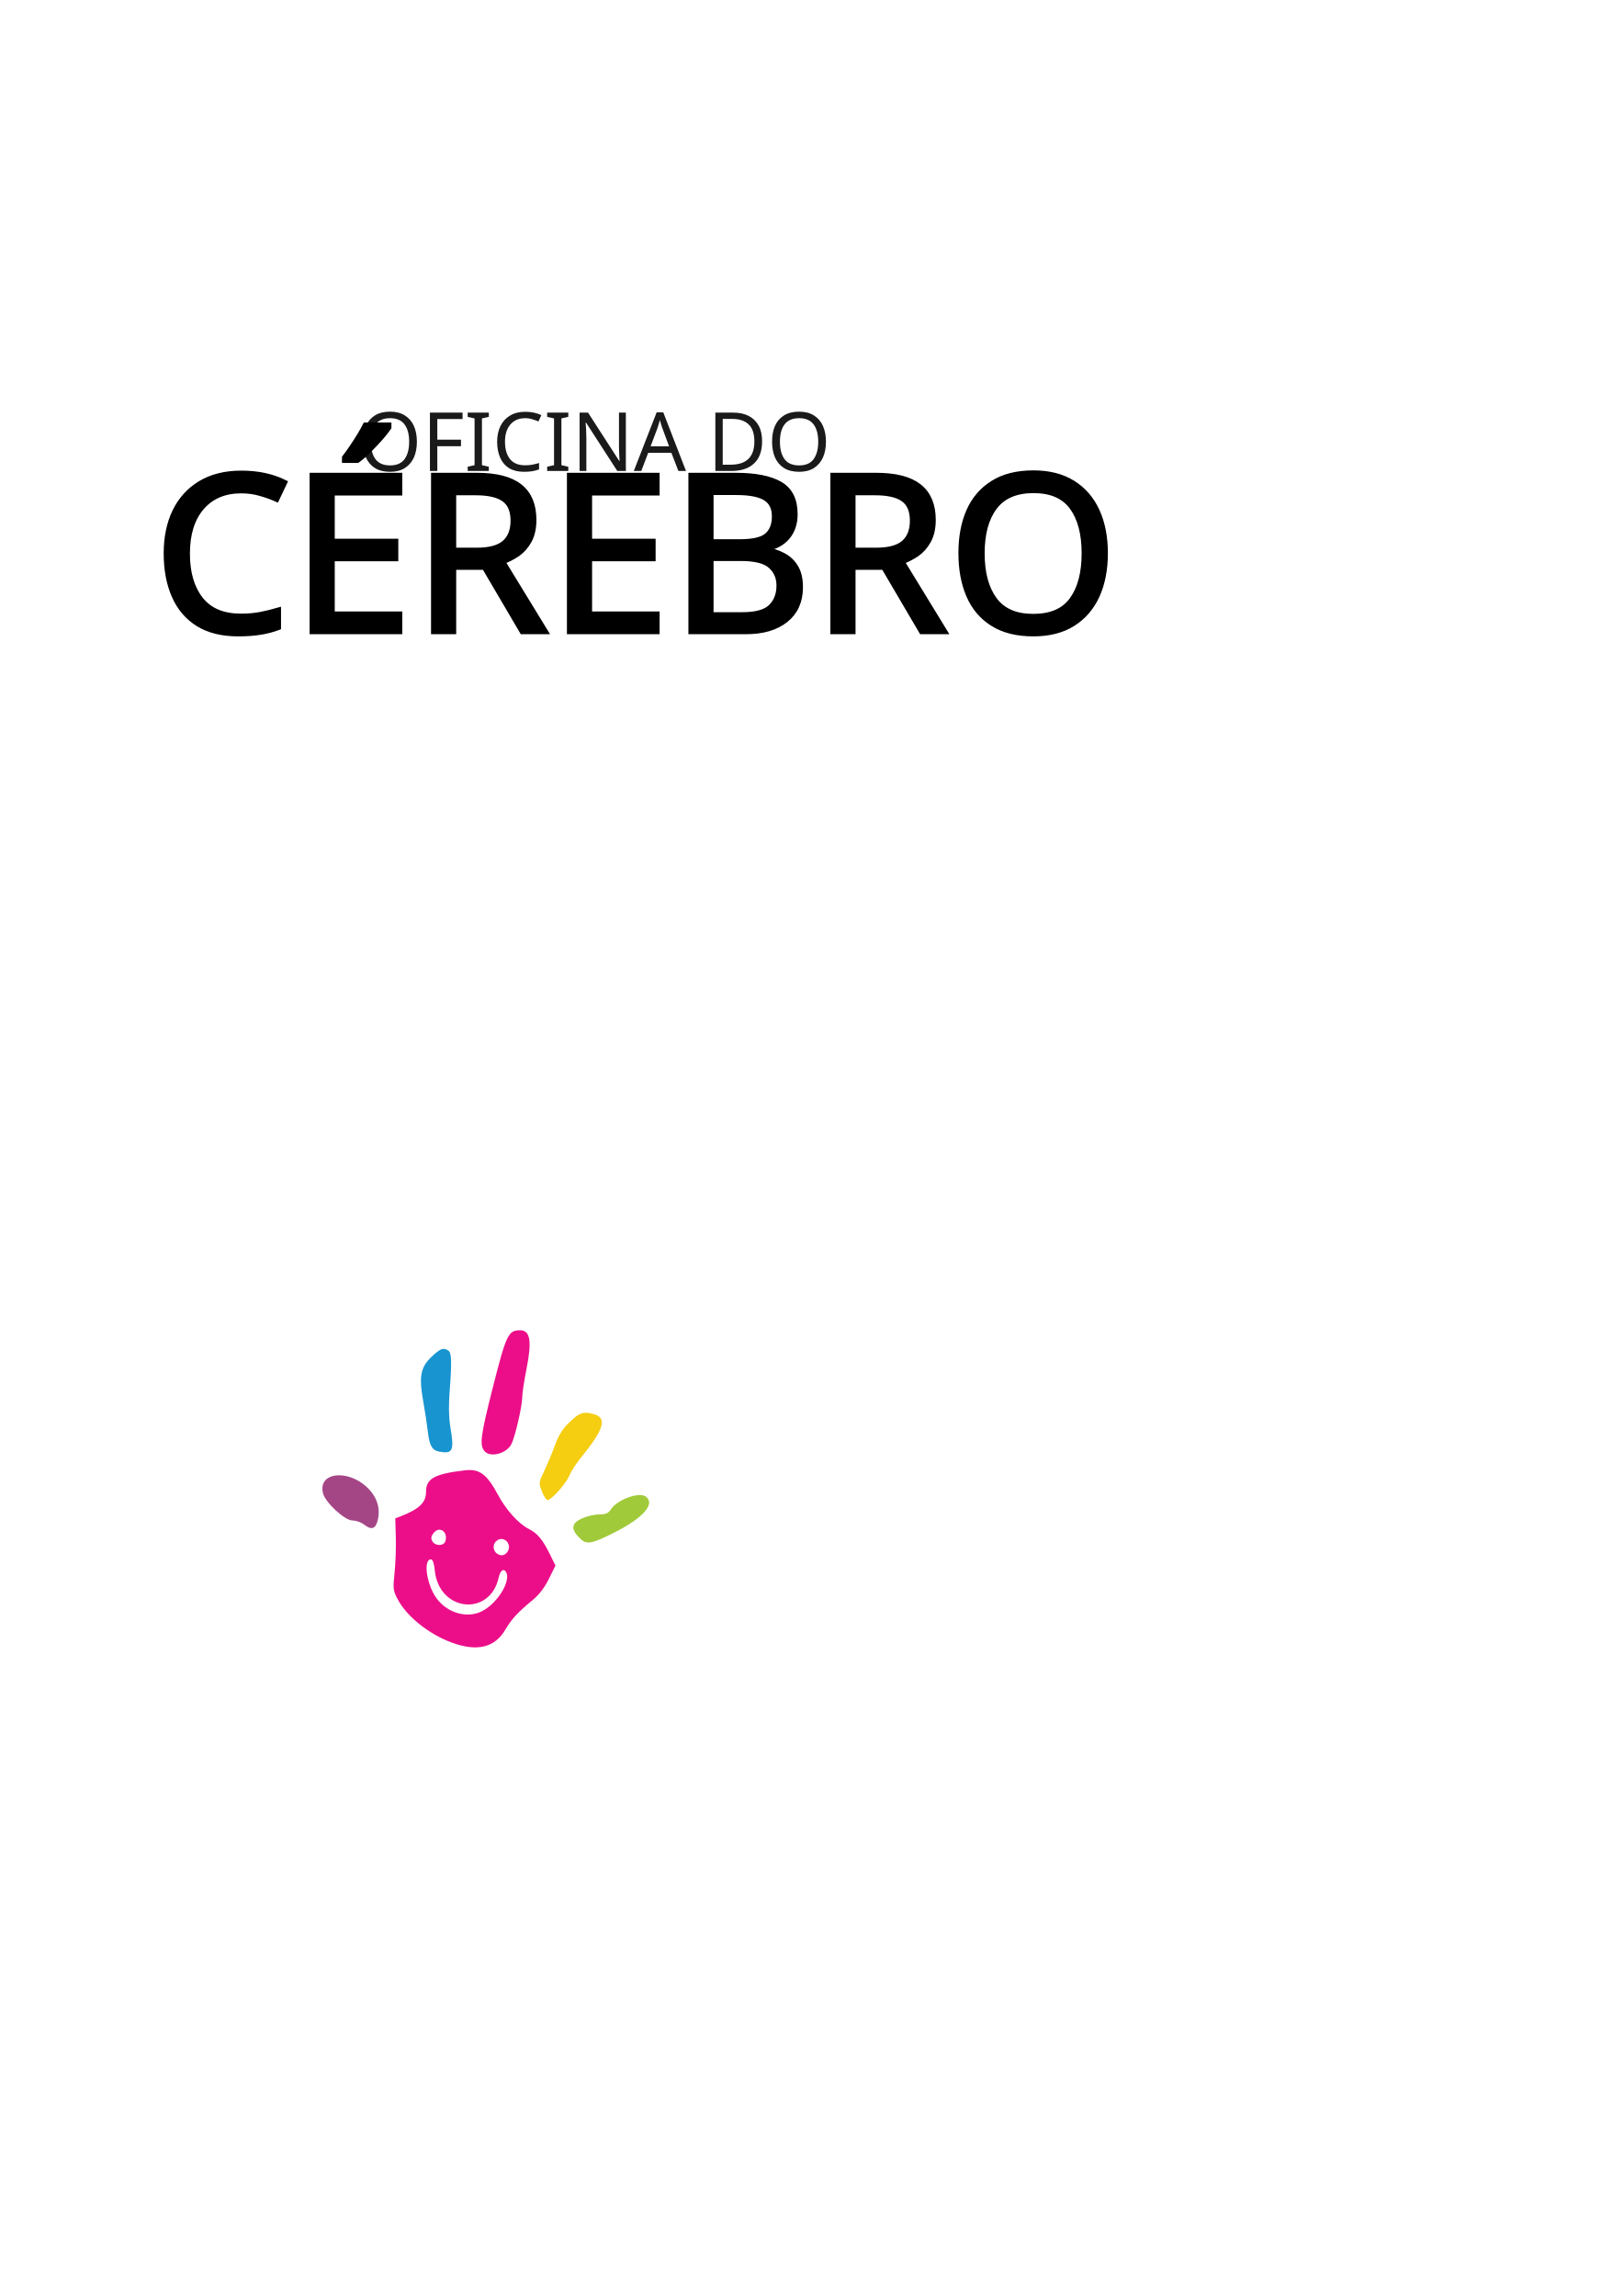
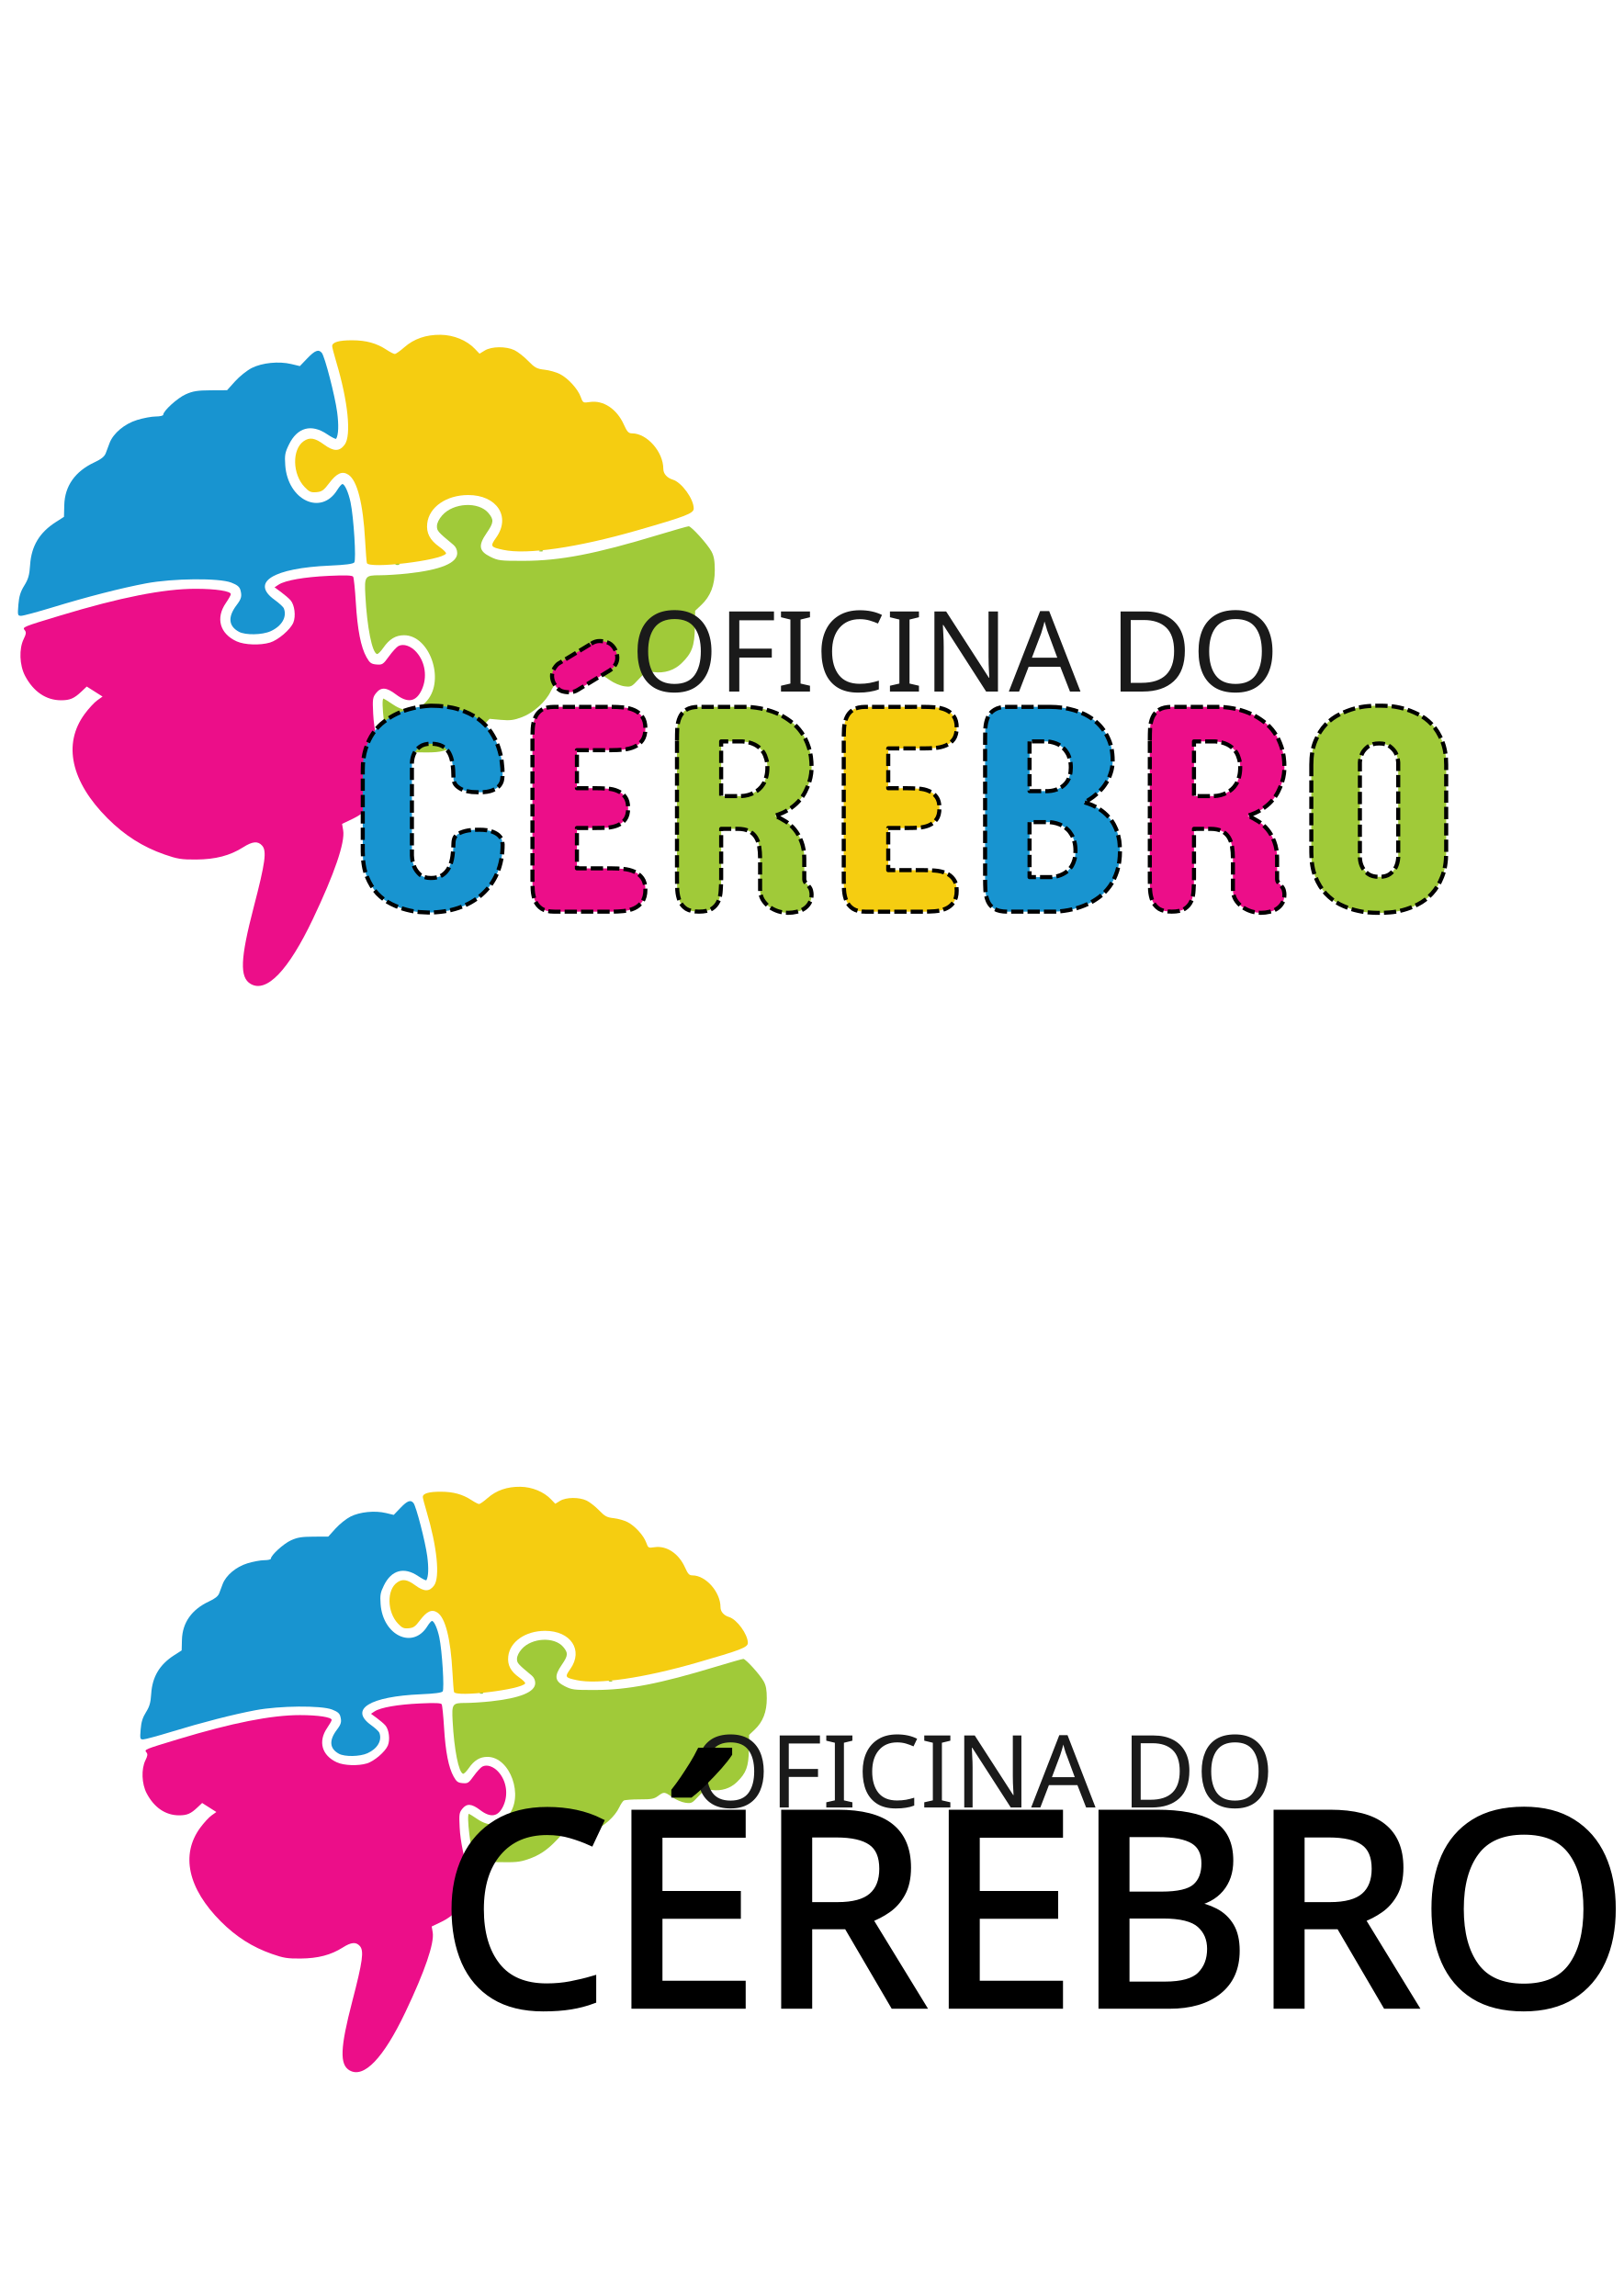
<svg xmlns="http://www.w3.org/2000/svg" width="210mm" height="297mm" viewBox="0 0 210 297" version="1.1" id="svg5">
-   <defs id="defs2" />
+   <defs id="defs2">
+     <marker style="overflow:visible" id="marker72889" refX="0.0" refY="0.0" orient="auto">
+       <path transform="scale(0.2)" style="fill-rule:evenodd;fill:context-fill;stroke:context-stroke;stroke-width:1.0pt" d="M 0,-7.071 L -7.071,0 L 0,7.071 L 7.071,0 L 0,-7.071 z " id="path72887" />
+     </marker>
+     <marker style="overflow:visible" id="EmptyDiamondS" refX="0.0" refY="0.0" orient="auto">
+       <path transform="scale(0.2)" style="fill-rule:evenodd;fill:context-fill;stroke:context-stroke;stroke-width:1.0pt" d="M 0,-7.071 L -7.071,0 L 0,7.071 L 7.071,0 L 0,-7.071 z " id="path72681" />
+     </marker>
+     <marker style="overflow:visible" id="CurvyCross" refX="0.0" refY="0.0" orient="auto">
+       <g transform="scale(0.6)" id="g72763">
+         <path style="fill:none;fill-rule:evenodd;stroke:context-stroke;stroke-width:1.0pt" d="M 4.625,-5.046 C 1.865,-5.046 -0.375,-2.806 -0.375,-0.046 C -0.375,2.714 1.865,4.954 4.625,4.954" id="path72759" />
+         <path style="fill:none;fill-rule:evenodd;stroke:context-stroke;stroke-width:1.0pt" d="M -5.413,-5.046 C -2.653,-5.046 -0.413,-2.806 -0.413,-0.046 C -0.413,2.714 -2.653,4.954 -5.413,4.954" id="path72761" />
+       </g>
+     </marker>
+     <marker style="overflow:visible" id="Arrow1Sstart" refX="0.0" refY="0.0" orient="auto">
+       <path transform="scale(0.2) translate(6,0)" style="fill-rule:evenodd;fill:context-stroke;stroke:context-stroke;stroke-width:1.0pt" d="M 0.0,0.0 L 5.0,-5.0 L -12.5,0.0 L 5.0,5.0 L 0.0,0.0 z " id="path72581" />
+     </marker>
+     <marker style="overflow:visible" id="Arrow1Lstart" refX="0.0" refY="0.0" orient="auto">
+       <path transform="scale(0.8) translate(12.5,0)" style="fill-rule:evenodd;fill:context-stroke;stroke:context-stroke;stroke-width:1.0pt" d="M 0.0,0.0 L 5.0,-5.0 L -12.5,0.0 L 5.0,5.0 L 0.0,0.0 z " id="path72569" />
+     </marker>
+   </defs>
  <g id="layer1">
-     <text xml:space="preserve" style="font-style:normal;font-weight:normal;font-size:10.583px;line-height:1.25;font-family:sans-serif;fill:#1a1a1a;fill-opacity:1;stroke:none;stroke-width:0.265" x="46.307" y="60.921" id="text6045">
-       <tspan id="tspan6043" style="font-style:normal;font-variant:normal;font-weight:normal;font-stretch:normal;font-family:'Concert One';-inkscape-font-specification:'Concert One';stroke-width:0.265;fill:#1a1a1a" x="46.307" y="60.921">OFICINA DO</tspan>
+     <path style="fill:#f5cd11;fill-opacity:1;stroke-width:0.219" d="m 47.452,72.829 c -0.047,-0.15 -0.15,-1.453 -0.229,-2.895 -0.261,-4.798 -1.017,-7.777 -2.164,-8.528 -0.793,-0.52 -1.506,-0.204 -2.49,1.1 -0.699,0.927 -0.947,1.102 -1.651,1.16 -0.704,0.058 -0.933,-0.043 -1.533,-0.679 -1.571,-1.665 -1.631,-4.852 -0.112,-5.916 0.774,-0.542 1.451,-0.433 2.617,0.423 1.263,0.927 2.013,0.934 2.689,0.023 0.883,-1.189 0.435,-5.603 -1.084,-10.679 -0.293,-0.98 -0.533,-1.909 -0.533,-2.064 0,-0.507 0.866,-0.761 2.578,-0.757 1.824,0.004 3.162,0.374 4.464,1.233 0.448,0.296 0.925,0.538 1.059,0.538 0.134,0 0.685,-0.388 1.224,-0.862 1.257,-1.106 2.819,-1.643 4.708,-1.619 1.679,0.022 3.363,0.71 4.407,1.8 l 0.618,0.645 0.686,-0.418 c 0.878,-0.535 2.737,-0.556 3.819,-0.043 0.438,0.208 1.239,0.834 1.781,1.392 0.858,0.884 1.132,1.031 2.118,1.14 0.623,0.069 1.514,0.32 1.982,0.558 1.069,0.546 2.325,1.921 2.7,2.959 0.281,0.778 0.309,0.793 1.186,0.662 1.737,-0.261 3.485,0.898 4.388,2.908 0.426,0.948 0.612,1.147 1.071,1.147 1.928,0 4.038,2.394 4.038,4.582 0,0.635 0.474,1.177 1.229,1.407 1.149,0.349 2.704,2.495 2.704,3.731 0,0.632 -1.008,1.021 -7.41,2.859 -7.669,2.201 -14.181,3.143 -17.217,2.491 -1.684,-0.362 -1.73,-0.445 -0.902,-1.619 1.899,-2.694 0.045,-5.48 -3.643,-5.473 -2.823,0.005 -5.057,1.556 -5.296,3.677 -0.139,1.236 0.343,2.158 1.584,3.034 0.529,0.373 0.912,0.759 0.85,0.858 -0.553,0.895 -9.989,2.022 -10.24,1.224 z" id="path5088" />
+     <path style="fill:#1894d0;fill-opacity:1;stroke-width:0.219" d="m 30.893,81.719 c -1.346,-0.73 -1.448,-1.92 -0.295,-3.442 0.623,-0.822 0.709,-1.153 0.502,-1.933 -0.116,-0.437 -0.414,-0.683 -1.192,-0.983 -1.577,-0.609 -7.552,-0.555 -11.02,0.1 -3.222,0.608 -7.587,1.729 -12.134,3.117 -1.948,0.595 -3.756,1.081 -4.018,1.081 -0.452,0 -0.47,-0.072 -0.36,-1.434 0.086,-1.076 0.277,-1.695 0.764,-2.478 0.521,-0.839 0.669,-1.361 0.754,-2.663 0.159,-2.44 1.205,-4.191 3.307,-5.54 l 1.074,-0.689 0.038,-1.519 c 0.062,-2.464 1.399,-4.363 3.887,-5.524 0.888,-0.414 1.317,-0.759 1.476,-1.185 0.123,-0.33 0.345,-0.92 0.492,-1.311 0.477,-1.266 1.929,-2.486 3.558,-2.989 0.805,-0.249 1.896,-0.452 2.425,-0.452 0.528,0 0.96,-0.101 0.96,-0.223 0,-0.496 1.829,-2.163 2.9,-2.642 0.934,-0.418 1.527,-0.514 3.25,-0.523 l 2.108,-0.011 1.037,-1.153 c 0.57,-0.634 1.539,-1.408 2.153,-1.72 1.342,-0.681 3.51,-0.897 5.12,-0.511 l 1.103,0.265 0.96,-1.002 c 0.991,-1.034 1.462,-1.213 1.878,-0.711 0.388,0.467 1.703,5.547 1.983,7.657 0.223,1.682 0.178,2.939 -0.123,3.453 -0.047,0.081 -0.587,-0.189 -1.198,-0.601 -2.021,-1.36 -3.829,-0.865 -4.91,1.346 -0.511,1.044 -0.572,1.387 -0.479,2.687 0.324,4.525 4.638,6.571 6.727,3.191 0.259,-0.418 0.558,-0.761 0.665,-0.761 0.301,0 0.783,1.079 1.053,2.358 0.41,1.936 0.751,7.457 0.481,7.782 -0.16,0.192 -1.16,0.323 -3.13,0.408 -7.368,0.318 -10.34,2.154 -7.173,4.429 0.586,0.421 1.125,0.919 1.197,1.106 0.426,1.109 -0.259,2.291 -1.71,2.95 -1.09,0.495 -3.262,0.533 -4.112,0.072 z" id="path5086" />
+     <path style="fill:#a0ca39;fill-opacity:1;stroke-width:0.219" d="m 50.396,96.92 c -0.521,-0.989 -1.193,-6.555 -0.791,-6.555 0.048,0 0.599,0.344 1.224,0.765 1.711,1.151 3.162,0.979 4.429,-0.526 2.308,-2.743 0.285,-8.433 -2.999,-8.433 -1.088,0 -1.904,0.497 -2.696,1.642 -0.325,0.469 -0.689,0.824 -0.809,0.789 -0.633,-0.185 -1.281,-3.451 -1.5,-7.563 -0.134,-2.508 -0.051,-2.625 1.844,-2.625 0.842,0 2.485,-0.104 3.652,-0.232 4.237,-0.463 6.383,-1.347 6.383,-2.629 0,-0.427 -0.178,-0.817 -0.492,-1.077 -2.021,-1.679 -2.13,-1.803 -2.13,-2.414 0,-0.388 0.258,-0.919 0.679,-1.398 1.444,-1.645 4.71,-1.811 5.978,-0.304 0.733,0.871 0.701,1.236 -0.224,2.58 -1.115,1.621 -1.01,2.341 0.45,3.07 1.023,0.511 1.302,0.546 4.37,0.538 4.719,-0.012 9.239,-0.887 17.473,-3.383 1.975,-0.599 3.701,-1.088 3.836,-1.088 0.343,0 2.418,2.293 2.941,3.25 0.322,0.59 0.432,1.21 0.433,2.431 1.33e-4,1.951 -0.556,3.378 -1.758,4.512 l -0.783,0.738 -0.036,2.127 c -0.041,2.443 -0.379,3.357 -1.721,4.66 -0.954,0.926 -2.237,1.329 -3.631,1.139 -0.911,-0.124 -0.981,-0.09 -1.905,0.916 -0.915,0.997 -1,1.039 -1.877,0.921 -0.511,-0.069 -1.342,-0.421 -1.871,-0.795 -1.138,-0.802 -1.208,-0.809 -2.061,-0.18 -0.577,0.426 -0.936,0.492 -2.668,0.492 -1.101,0 -2.121,0.078 -2.268,0.173 -0.147,0.095 -0.439,0.538 -0.649,0.983 -0.622,1.319 -2.228,2.763 -3.685,3.314 -1.066,0.403 -1.559,0.467 -2.758,0.359 l -1.46,-0.131 -1.053,1.117 c -1.4,1.485 -2.552,2.254 -4.21,2.813 -1.189,0.4 -1.783,0.454 -4.428,0.397 -2.445,-0.052 -3.089,-0.131 -3.228,-0.393 z m 0.829,-23.967 c 0.158,-0.063 0.346,-0.055 0.419,0.017 0.073,0.073 -0.056,0.124 -0.287,0.115 -0.255,-0.01 -0.306,-0.062 -0.132,-0.132 z m 18.573,-1.748 c 0.158,-0.063 0.346,-0.055 0.419,0.017 0.073,0.073 -0.056,0.124 -0.287,0.115 -0.255,-0.01 -0.306,-0.062 -0.132,-0.132 z" id="path5084" />
+     <path style="fill:#ec0e89;fill-opacity:1;stroke-width:0.219" d="m 32.419,127.276 c -1.44,-0.839 -1.345,-3.244 0.393,-9.925 1.509,-5.8 1.71,-7.281 1.083,-7.974 -0.553,-0.611 -1.234,-0.548 -2.452,0.225 -1.698,1.078 -3.573,1.567 -6.071,1.583 -1.9,0.013 -2.436,-0.073 -4.112,-0.658 -2.799,-0.977 -5.151,-2.472 -7.343,-4.666 -4.748,-4.752 -5.818,-9.633 -2.962,-13.512 0.512,-0.696 1.241,-1.486 1.62,-1.755 l 0.689,-0.49 -1.022,-0.648 -1.022,-0.648 -0.68,0.643 c -0.957,0.905 -1.488,1.133 -2.64,1.133 -1.943,0 -3.586,-1.117 -4.662,-3.168 -0.719,-1.37 -0.797,-3.484 -0.175,-4.754 0.321,-0.657 0.348,-0.885 0.134,-1.144 -0.331,-0.398 -0.273,-0.422 4.587,-1.892 7.773,-2.352 13.394,-3.463 17.515,-3.463 2.597,0 4.555,0.299 4.555,0.697 0,0.114 -0.289,0.628 -0.642,1.141 -1.348,1.959 -0.78,3.974 1.397,4.963 1.023,0.465 3.035,0.536 4.312,0.154 1.049,-0.314 2.641,-1.676 3.016,-2.58 0.348,-0.841 0.166,-2.297 -0.362,-2.893 -0.22,-0.249 -0.776,-0.726 -1.234,-1.062 l -0.833,-0.61 0.529,-0.347 c 0.851,-0.558 3.321,-0.989 6.512,-1.137 2.158,-0.1 3.015,-0.068 3.129,0.117 0.087,0.14 0.241,1.654 0.344,3.364 0.209,3.487 0.651,5.746 1.379,7.043 0.416,0.741 0.613,0.884 1.296,0.941 0.746,0.062 0.864,-0.014 1.603,-1.043 0.439,-0.611 0.989,-1.213 1.223,-1.338 0.658,-0.352 1.627,-0.024 2.345,0.794 1.141,1.3 1.417,3.234 0.69,4.835 -0.726,1.598 -1.811,1.798 -3.356,0.619 -1.218,-0.93 -1.922,-0.975 -2.566,-0.164 -0.435,0.548 -0.468,0.784 -0.371,2.677 0.103,2.024 0.6,4.398 1.498,7.151 l 0.444,1.361 -0.617,1.134 c -0.982,1.804 -2.341,3.159 -3.929,3.917 l -1.418,0.677 0.142,0.84 c 0.261,1.546 -1.125,5.599 -3.93,11.492 -3.157,6.634 -5.976,9.57 -8.034,8.371 z" id="path5082" />
+     <text xml:space="preserve" style="font-style:normal;font-weight:normal;font-size:14.515px;line-height:1.25;font-family:sans-serif;fill:#1a1a1a;fill-opacity:1;stroke:none;stroke-width:0.363" x="81.563" y="89.453" id="text6045">
+       <tspan id="tspan6043" style="font-style:normal;font-variant:normal;font-weight:normal;font-stretch:normal;font-family:'Concert One';-inkscape-font-specification:'Concert One';fill:#1a1a1a;stroke-width:0.363" x="81.563" y="89.453">OFICINA DO</tspan>
    </text>
-     <text xml:space="preserve" style="font-style:normal;font-weight:normal;font-size:28.253px;line-height:1.25;font-family:sans-serif;fill:#000000;fill-opacity:1;stroke:#000000;stroke-width:0.706" x="19.804" y="81.681" id="text15278">
-       <tspan id="tspan15276" style="font-style:normal;font-variant:normal;font-weight:normal;font-stretch:normal;font-family:'Concert One';-inkscape-font-specification:'Concert One';stroke-width:0.706;stroke:#000000;fill:#000000" x="19.804" y="81.681">CÉREBRO</tspan>
-     </text>
-     <g id="g107690" transform="translate(63.09185,80.54533)">
-       <path style="color:#000000;fill:#a0ca39;fill-opacity:1;stroke-width:1;-inkscape-stroke:none" d="m 74.678,426.521 c -4.487,-0.219 -11.927,3.048 -14.479,6.941 -1.296,1.978 -2.476,2.489 -5.764,2.508 -2.274,0.012 -6.047,0.89 -8.385,1.951 -5.116,2.322 -5.577,5.034 -1.564,9.223 3.668,3.829 5.581,3.582 17.172,-2.221 14.243,-7.13 20.4,-14.118 15.559,-17.658 -0.625,-0.457 -1.504,-0.694 -2.539,-0.744 z" transform="scale(0.2645833)" id="path10974" />
-       <path style="color:#000000;fill:#a44686;fill-opacity:1;stroke-width:1;-inkscape-stroke:none" d="m -72.766,416.842 c -5.359,0.02 -9.242,3.043 -7.799,8.791 1.143,4.554 10.612,13.316 14.391,13.316 1.737,0 4.325,0.916 5.75,2.037 3.531,2.777 5.555,2.121 6.613,-2.146 1.326,-5.35 -0.054,-10.514 -3.969,-14.848 -4.38,-4.849 -10.258,-7.168 -14.986,-7.15 z" id="path10972" transform="scale(0.2645833)" />
-       <path id="path10970" style="color:#000000;fill:#ec0e89;fill-opacity:1;stroke-width:1;-inkscape-stroke:none" d="m -8.631,414.279 c -0.778,-0.017 -1.596,0.028 -2.465,0.129 -14.998,1.747 -19.104,4.013 -19.104,10.541 0,5.194 -3.278,8.37 -12.27,11.891 l -2.77,1.084 0.264,9.262 c 0.144,5.095 -0.134,12.945 -0.619,17.443 -0.805,7.474 -0.69,8.552 1.342,12.5 4.399,8.549 15.136,17.239 26.541,21.48 12.428,4.622 21.168,2.513 26.309,-6.348 2.899,-4.996 6.232,-8.594 13.516,-14.59 2.992,-2.463 5.692,-6.021 7.764,-10.229 l 3.178,-6.453 -2.648,-5.412 C 26.833,448.275 24.306,445.249 19.91,443.006 14.9,440.45 8.829,433.659 4.809,426.117 0.26,417.583 -3.185,414.4 -8.631,414.279 Z m -15.102,29.174 c 0.06,-0.002 0.12,-0.002 0.18,0 2.093,0.071 3.801,2.508 2.809,5.637 -0.783,2.467 -5.077,2.434 -6.406,-0.049 -0.772,-1.442 -0.596,-2.432 0.723,-4.061 0.837,-1.034 1.795,-1.5 2.695,-1.527 z m 30.287,4.533 c 2.586,-0.044 4.867,2.935 3.246,5.963 -0.589,1.1 -1.865,2 -2.836,2 -3.607,0 -5.477,-4.289 -2.965,-6.801 0.797,-0.797 1.693,-1.147 2.555,-1.162 z m -34.375,9.963 c 0.891,0 1.532,1.853 1.91,5.518 2.074,20.093 26.987,22.71 31.254,3.283 0.732,-3.333 2.36,-4.574 3.525,-2.688 2.661,4.305 -4.118,15.404 -11.77,19.27 -7.248,3.662 -16.942,0.856 -22.223,-6.434 -4.81,-6.64 -6.561,-18.949 -2.697,-18.949 z" transform="scale(0.2645833)" />
-       <path style="color:#000000;fill:#f5cd11;fill-opacity:1;stroke-width:1;-inkscape-stroke:none" d="m 47.672,386.287 c -2.558,0.069 -4.506,1.458 -8.115,4.969 -3.008,2.927 -5.018,6.157 -6.652,10.693 -1.288,3.575 -3.64,9.218 -5.227,12.539 -0.712,1.491 -1.247,2.616 -1.623,3.531 0,0 0,0.002 0,0.002 -1.128,2.745 -0.83,3.598 0.395,6.717 0.569,1.448 1.274,2.729 1.875,3.488 0,0 0,0.002 0,0.002 0.36,0.454 0.685,0.721 0.92,0.721 0.811,0 2.659,-1.571 4.607,-3.654 0,0 0,-0.002 0,-0.002 0.835,-0.893 1.689,-1.878 2.486,-2.875 0,0 0,-0.002 0,-0.002 1.595,-1.995 2.966,-4.031 3.521,-5.441 0.659,-1.672 2.709,-4.914 4.812,-7.664 0,0 0,-0.002 0,-0.002 0.3,-0.392 0.602,-0.774 0.9,-1.141 0,0 0,-0.002 0,-0.002 1.41,-1.731 2.671,-3.332 3.781,-4.812 0,0 0,-0.002 0,-0.002 7.775,-10.369 8.28,-14.832 2.396,-16.416 -1.627,-0.438 -2.915,-0.68 -4.078,-0.648 z" transform="scale(0.2645833)" id="path10968" />
-       <path style="color:#000000;fill:#1894d0;fill-opacity:1;stroke-width:1;-inkscape-stroke:none" d="m -21.418,355.061 c -1.476,-0.072 -3.051,1.003 -5.873,3.639 -0.348,0.325 -0.679,0.647 -0.99,0.969 -0.312,0.321 -0.604,0.641 -0.881,0.963 -3.872,4.509 -4.334,9.269 -2.471,19.689 0.898,5.021 1.944,11.895 2.324,15.275 0.751,6.674 2.06,9.002 5.432,9.658 6.694,1.303 7.52,-0.378 5.646,-11.486 -0.213,-1.263 -0.38,-2.559 -0.502,-3.912 -0.061,-0.676 -0.112,-1.366 -0.15,-2.074 -0.116,-2.124 -0.131,-4.406 -0.047,-6.926 0.028,-0.84 0.067,-1.706 0.117,-2.602 0.05,-0.896 0.112,-1.821 0.184,-2.779 0.268,-3.576 0.46,-6.528 0.57,-8.959 0.055,-1.215 0.089,-2.301 0.104,-3.27 0.028,-1.937 -0.027,-3.407 -0.168,-4.516 -0.035,-0.277 -0.077,-0.53 -0.123,-0.764 -0.046,-0.233 -0.097,-0.447 -0.154,-0.641 -0.057,-0.193 -0.121,-0.365 -0.189,-0.521 -0.205,-0.469 -0.462,-0.779 -0.77,-0.975 -0.738,-0.468 -1.387,-0.737 -2.059,-0.77 z" transform="scale(0.2645833)" id="path10966" />
-       <path style="color:#000000;fill:#ec0e89;fill-opacity:1;stroke-width:1;-inkscape-stroke:none" d="m 15.832,345.949 c -5.873,0 -6.777,1.906 -13.535,28.557 -5.874,23.163 -6.447,27.736 -3.842,30.615 2.978,3.291 11.04,0.986 13.209,-3.775 1.84,-4.039 5.122,-18.365 5.129,-22.396 0.003,-1.925 0.973,-8.355 2.154,-14.287 2.666,-13.386 1.779,-18.713 -3.115,-18.713 z" transform="scale(0.2645833)" id="path9493" />
+     <g aria-label="CÉREBRO" id="text15278" style="font-size:34.838px;line-height:1.25;stroke:#000000;stroke-width:0.871">
+       <path d="m 55.733,91.286 q 2.081,0 3.576,0.473 1.514,0.473 2.535,1.23 1.041,0.757 1.665,1.722 0.624,0.946 0.946,1.93 0.341,0.984 0.435,1.892 0.114,0.908 0.114,1.57 0,0.284 -0.057,0.7 -0.038,0.397 -0.322,0.776 -0.284,0.378 -0.908,0.643 -0.605,0.265 -1.741,0.265 -0.378,0 -0.946,-0.038 -0.568,-0.057 -1.097,-0.246 -0.53,-0.208 -0.908,-0.568 -0.378,-0.378 -0.378,-1.041 0,-1.022 -0.132,-1.835 -0.114,-0.814 -0.435,-1.381 -0.322,-0.568 -0.889,-0.87 -0.568,-0.303 -1.457,-0.303 -0.927,0 -1.438,0.397 -0.492,0.378 -0.719,0.833 -0.265,0.549 -0.303,1.23 v 11.996 q 0.038,0.833 0.303,1.457 0.227,0.549 0.719,1.003 0.511,0.454 1.438,0.454 0.889,0 1.457,-0.359 0.568,-0.378 0.889,-1.003 0.322,-0.624 0.435,-1.438 0.132,-0.814 0.132,-1.703 0,-0.284 0.095,-0.587 0.095,-0.303 0.435,-0.549 0.341,-0.265 1.003,-0.435 0.662,-0.17 1.797,-0.17 1.135,0 1.741,0.265 0.624,0.246 0.908,0.587 0.284,0.322 0.322,0.643 0.057,0.303 0.057,0.397 0,2.081 -0.7,3.727 -0.7,1.627 -1.987,2.762 -1.268,1.135 -3.046,1.741 -1.76,0.587 -3.879,0.587 -0.341,0 -1.116,-0.057 -0.757,-0.057 -1.703,-0.303 -0.946,-0.246 -1.949,-0.738 -1.003,-0.492 -1.835,-1.362 -0.814,-0.889 -1.343,-2.195 -0.53,-1.324 -0.53,-3.217 V 99.611 q 0,-1.551 0.378,-2.744 0.378,-1.192 0.984,-2.062 0.624,-0.889 1.419,-1.476 0.795,-0.605 1.627,-1.003 1.93,-0.908 4.409,-1.041 z" style="font-family:'Concert One';-inkscape-font-specification:'Concert One';fill:#1894d0;fill-opacity:1;stroke:#000000;stroke-width:0.529;stroke-miterlimit:4;stroke-dasharray:1.588, 0.529;stroke-dashoffset:0;stroke-linejoin:round;stroke-linecap:butt;paint-order:normal" id="path30809" />
+       <path d="m 79.119,91.437 q 0.757,0 1.533,0.076 0.776,0.076 1.4,0.359 0.624,0.284 1.022,0.851 0.397,0.549 0.397,1.514 0,0.965 -0.397,1.533 -0.397,0.549 -1.022,0.833 -0.624,0.284 -1.4,0.359 -0.776,0.076 -1.533,0.076 h -4.503 v 4.919 h 2.384 q 0.757,0 1.514,0.057 0.776,0.038 1.362,0.303 0.605,0.246 0.984,0.776 0.378,0.511 0.378,1.438 0,0.946 -0.378,1.457 -0.378,0.511 -0.984,0.776 -0.587,0.246 -1.362,0.303 -0.757,0.038 -1.514,0.038 h -2.384 v 5.222 h 4.503 q 0.757,0 1.533,0.076 0.776,0.076 1.4,0.359 0.624,0.284 1.022,0.833 0.397,0.549 0.397,1.495 0,0.984 -0.416,1.552 -0.397,0.568 -1.022,0.851 -0.624,0.284 -1.4,0.359 -0.776,0.076 -1.514,0.076 h -7.417 q -1.06,0 -1.646,-0.378 -0.568,-0.378 -0.833,-0.984 -0.265,-0.624 -0.322,-1.4 -0.038,-0.776 -0.038,-1.589 V 95.789 q 0,-0.814 0.038,-1.589 0.057,-0.776 0.322,-1.381 0.265,-0.624 0.833,-1.003 0.587,-0.378 1.646,-0.378 z m -2.649,-8.174 q 0.511,-0.341 1.06,-0.341 0.492,0 1.003,0.17 0.511,0.151 0.889,0.7 0.227,0.341 0.322,0.681 0.095,0.341 0.095,0.605 0,0.511 -0.284,0.946 -0.284,0.416 -0.662,0.681 l -4.163,2.535 q -0.265,0.17 -0.568,0.246 -0.284,0.057 -0.568,0.057 -0.511,0 -0.965,-0.151 -0.435,-0.17 -0.814,-0.719 -0.227,-0.322 -0.322,-0.624 -0.095,-0.322 -0.095,-0.587 0,-0.568 0.284,-1.003 0.284,-0.454 0.549,-0.624 z" style="font-family:'Concert One';-inkscape-font-specification:'Concert One';fill:#ec0e89;fill-opacity:1;stroke-width:0.529;stroke-miterlimit:4;stroke-dasharray:1.588, 0.529;stroke-dashoffset:0;stroke-linejoin:round;stroke-linecap:butt;paint-order:normal" id="path30811" />
+       <path d="m 87.558,95.751 q 0,-0.814 0.038,-1.589 0.057,-0.776 0.322,-1.381 0.265,-0.605 0.833,-0.965 0.587,-0.378 1.646,-0.378 h 6.244 q 2.327,0.114 4.163,0.984 0.776,0.378 1.514,0.946 0.757,0.549 1.343,1.381 0.587,0.814 0.946,1.93 0.359,1.116 0.359,2.592 0,0.303 -0.057,0.814 -0.057,0.492 -0.246,1.097 -0.189,0.587 -0.511,1.23 -0.322,0.643 -0.851,1.23 -0.53,0.587 -1.306,1.078 -0.757,0.492 -1.797,0.795 0.662,0.265 1.343,0.7 0.681,0.416 1.23,1.078 0.549,0.662 0.889,1.589 0.359,0.927 0.359,2.157 v 2.687 q 0,0.227 0.114,0.378 0.114,0.151 0.227,0.265 0.454,0.454 0.53,0.795 0.076,0.322 0.076,0.53 0,0.662 -0.265,1.116 -0.265,0.454 -0.7,0.738 -0.416,0.284 -0.965,0.397 -0.53,0.132 -1.097,0.132 -0.624,0 -1.268,-0.189 -0.643,-0.208 -1.173,-0.587 -0.53,-0.378 -0.87,-0.946 -0.322,-0.568 -0.322,-1.306 v -4.011 q 0,-0.833 -0.114,-1.533 -0.114,-0.7 -0.435,-1.211 -0.322,-0.511 -0.889,-0.795 -0.568,-0.284 -1.476,-0.284 h -2.119 v 6.32 q 0,0.833 -0.057,1.627 -0.038,0.795 -0.303,1.419 -0.265,0.605 -0.851,0.984 -0.587,0.359 -1.665,0.359 -1.06,0 -1.646,-0.359 -0.568,-0.378 -0.833,-0.984 -0.265,-0.624 -0.322,-1.419 -0.038,-0.795 -0.038,-1.627 z m 8.287,7.228 q 0.946,-0.038 1.703,-0.454 0.322,-0.17 0.624,-0.435 0.303,-0.265 0.549,-0.662 0.246,-0.397 0.378,-0.927 0.151,-0.53 0.151,-1.23 0,-0.624 -0.151,-1.097 -0.132,-0.492 -0.359,-0.851 -0.227,-0.359 -0.53,-0.605 -0.284,-0.246 -0.587,-0.397 -0.719,-0.359 -1.627,-0.416 h -2.725 v 7.076 z" style="font-family:'Concert One';-inkscape-font-specification:'Concert One';fill:#a0ca39;fill-opacity:1;stroke-width:0.529;stroke-miterlimit:4;stroke-dasharray:1.588, 0.529;stroke-dashoffset:0;stroke-linejoin:round;stroke-linecap:butt;paint-order:normal" id="path30813" />
+       <path d="m 119.382,91.437 q 0.757,0 1.533,0.057 0.776,0.057 1.4,0.322 0.624,0.265 1.022,0.814 0.397,0.53 0.397,1.495 0,0.965 -0.397,1.514 -0.397,0.53 -1.022,0.795 -0.624,0.265 -1.4,0.322 -0.776,0.057 -1.533,0.057 h -4.503 v 5.146 h 2.384 q 0.757,0 1.514,0.057 0.776,0.038 1.362,0.303 0.605,0.246 0.984,0.776 0.378,0.511 0.378,1.438 0,0.946 -0.378,1.457 -0.378,0.511 -0.984,0.776 -0.587,0.246 -1.362,0.303 -0.757,0.038 -1.514,0.038 h -2.384 v 5.449 h 4.503 q 0.757,0 1.533,0.057 0.776,0.057 1.4,0.322 0.624,0.246 1.022,0.795 0.397,0.53 0.397,1.476 0,0.984 -0.416,1.533 -0.397,0.549 -1.022,0.814 -0.624,0.265 -1.4,0.322 -0.776,0.057 -1.514,0.057 h -7.417 q -1.06,0 -1.646,-0.378 -0.568,-0.378 -0.833,-0.984 -0.265,-0.624 -0.322,-1.4 -0.038,-0.776 -0.038,-1.589 V 95.789 q 0,-0.814 0.038,-1.589 0.057,-0.776 0.322,-1.381 0.265,-0.624 0.833,-1.003 0.587,-0.378 1.646,-0.378 z" style="font-family:'Concert One';-inkscape-font-specification:'Concert One';fill:#f5cd11;fill-opacity:1;stroke-width:0.529;stroke-miterlimit:4;stroke-dasharray:1.588, 0.529;stroke-dashoffset:0;stroke-linejoin:round;stroke-linecap:butt;paint-order:normal" id="path30815" />
+       <path d="m 135.768,91.437 q 1.684,0 3.16,0.435 1.495,0.435 2.592,1.306 1.116,0.87 1.741,2.176 0.643,1.287 0.643,3.008 0,0.889 -0.246,1.627 -0.227,0.719 -0.605,1.306 -0.359,0.587 -0.814,1.022 -0.435,0.435 -0.851,0.757 -0.416,0.303 -0.738,0.492 -0.322,0.17 -0.454,0.208 1.135,0.322 1.911,0.833 0.776,0.492 1.287,1.097 0.53,0.587 0.814,1.23 0.303,0.624 0.435,1.23 0.151,0.587 0.17,1.097 0.038,0.492 0.038,0.795 0,1.476 -0.359,2.611 -0.359,1.116 -0.946,1.949 -0.587,0.814 -1.343,1.4 -0.757,0.568 -1.533,0.927 -1.854,0.87 -4.181,0.984 h -6.206 q -1.078,0 -1.665,-0.359 -0.587,-0.378 -0.851,-0.984 -0.265,-0.624 -0.322,-1.4 -0.038,-0.776 -0.038,-1.608 V 95.751 q 0,-0.814 0.038,-1.589 0.057,-0.776 0.322,-1.381 0.265,-0.605 0.851,-0.965 0.587,-0.378 1.665,-0.378 z m -2.611,14.91 v 7.114 h 2.762 q 0.889,-0.038 1.589,-0.416 0.303,-0.151 0.587,-0.397 0.284,-0.246 0.511,-0.605 0.227,-0.378 0.359,-0.851 0.132,-0.492 0.132,-1.135 0,-0.7 -0.151,-1.211 -0.132,-0.53 -0.378,-0.908 -0.227,-0.397 -0.53,-0.662 -0.303,-0.284 -0.605,-0.454 -0.738,-0.397 -1.665,-0.473 z m 0,-10.444 v 6.433 h 2.422 q 0.814,-0.038 1.457,-0.378 0.265,-0.132 0.53,-0.359 0.265,-0.227 0.473,-0.53 0.208,-0.322 0.322,-0.757 0.132,-0.435 0.132,-1.003 0,-0.643 -0.132,-1.116 -0.132,-0.492 -0.359,-0.833 -0.208,-0.359 -0.492,-0.605 -0.265,-0.246 -0.549,-0.416 -0.681,-0.359 -1.533,-0.435 z" style="font-family:'Concert One';-inkscape-font-specification:'Concert One';fill:#1894d0;fill-opacity:1;stroke-width:0.529;stroke-miterlimit:4;stroke-dasharray:1.588, 0.529;stroke-dashoffset:0;stroke-linejoin:round;stroke-linecap:butt;paint-order:normal" id="path30817" />
+       <path d="m 148.71,95.751 q 0,-0.814 0.038,-1.589 0.057,-0.776 0.322,-1.381 0.265,-0.605 0.833,-0.965 0.587,-0.378 1.646,-0.378 h 6.244 q 2.327,0.114 4.163,0.984 0.776,0.378 1.514,0.946 0.757,0.549 1.343,1.381 0.587,0.814 0.946,1.93 0.359,1.116 0.359,2.592 0,0.303 -0.057,0.814 -0.057,0.492 -0.246,1.097 -0.189,0.587 -0.511,1.23 -0.322,0.643 -0.851,1.23 -0.53,0.587 -1.306,1.078 -0.757,0.492 -1.797,0.795 0.662,0.265 1.343,0.7 0.681,0.416 1.23,1.078 0.549,0.662 0.889,1.589 0.359,0.927 0.359,2.157 v 2.687 q 0,0.227 0.114,0.378 0.114,0.151 0.227,0.265 0.454,0.454 0.53,0.795 0.076,0.322 0.076,0.53 0,0.662 -0.265,1.116 -0.265,0.454 -0.7,0.738 -0.416,0.284 -0.965,0.397 -0.53,0.132 -1.097,0.132 -0.624,0 -1.268,-0.189 -0.643,-0.208 -1.173,-0.587 -0.53,-0.378 -0.87,-0.946 -0.322,-0.568 -0.322,-1.306 v -4.011 q 0,-0.833 -0.114,-1.533 -0.114,-0.7 -0.435,-1.211 -0.322,-0.511 -0.889,-0.795 -0.568,-0.284 -1.476,-0.284 h -2.119 v 6.32 q 0,0.833 -0.057,1.627 -0.038,0.795 -0.303,1.419 -0.265,0.605 -0.851,0.984 -0.587,0.359 -1.665,0.359 -1.06,0 -1.646,-0.359 -0.568,-0.378 -0.833,-0.984 -0.265,-0.624 -0.322,-1.419 -0.038,-0.795 -0.038,-1.627 z m 8.287,7.228 q 0.946,-0.038 1.703,-0.454 0.322,-0.17 0.624,-0.435 0.303,-0.265 0.549,-0.662 0.246,-0.397 0.378,-0.927 0.151,-0.53 0.151,-1.23 0,-0.624 -0.151,-1.097 -0.132,-0.492 -0.359,-0.851 -0.227,-0.359 -0.53,-0.605 -0.284,-0.246 -0.587,-0.397 -0.719,-0.359 -1.627,-0.416 h -2.725 v 7.076 z" style="font-family:'Concert One';-inkscape-font-specification:'Concert One';fill:#ec0e89;fill-opacity:1;stroke-width:0.529;stroke-miterlimit:4;stroke-dasharray:1.588, 0.529;stroke-dashoffset:0;stroke-linejoin:round;stroke-linecap:butt;paint-order:normal" id="path30819" />
+       <path d="m 169.598,98.93 q 0,-1.816 0.53,-3.084 0.53,-1.287 1.343,-2.138 0.833,-0.851 1.816,-1.324 1.003,-0.492 1.93,-0.738 0.946,-0.246 1.703,-0.303 0.757,-0.057 1.116,-0.057 h 0.643 q 0.359,0 1.116,0.057 0.757,0.057 1.684,0.303 0.927,0.246 1.911,0.738 1.003,0.473 1.797,1.324 0.814,0.851 1.324,2.138 0.53,1.268 0.53,3.084 v 11.315 q 0,1.873 -0.53,3.179 -0.511,1.306 -1.324,2.176 -0.795,0.87 -1.797,1.381 -0.984,0.492 -1.911,0.738 -0.927,0.246 -1.684,0.303 -0.757,0.057 -1.116,0.057 h -0.643 q -0.359,0 -1.116,-0.057 -0.757,-0.057 -1.703,-0.303 -0.927,-0.246 -1.93,-0.738 -0.984,-0.511 -1.816,-1.381 -0.814,-0.87 -1.343,-2.176 -0.53,-1.306 -0.53,-3.179 z m 6.282,12.034 q 0.038,0.7 0.322,1.23 0.246,0.473 0.738,0.851 0.511,0.378 1.438,0.378 0.908,0 1.4,-0.378 0.492,-0.378 0.738,-0.851 0.265,-0.53 0.322,-1.23 V 98.627 q -0.057,-0.681 -0.322,-1.23 -0.246,-0.454 -0.738,-0.833 -0.492,-0.397 -1.4,-0.397 -0.927,0 -1.438,0.397 -0.492,0.378 -0.738,0.833 -0.284,0.549 -0.322,1.23 z" style="font-family:'Concert One';-inkscape-font-specification:'Concert One';fill:#a0ca39;fill-opacity:1;stroke-width:0.529;stroke-miterlimit:4;stroke-dasharray:1.588, 0.529;stroke-dashoffset:0;stroke-linejoin:round;stroke-linecap:butt;paint-order:normal" id="path30821" />
+     </g>
+     <g id="g30807">
+       <path style="fill:#f5cd11;fill-opacity:1;stroke-width:0.196" d="m 58.718,218.863 c -0.042,-0.135 -0.135,-1.306 -0.205,-2.603 -0.235,-4.314 -0.914,-6.992 -1.945,-7.667 -0.713,-0.467 -1.354,-0.184 -2.239,0.989 -0.629,0.834 -0.852,0.99 -1.484,1.043 -0.633,0.053 -0.839,-0.039 -1.378,-0.611 -1.412,-1.497 -1.466,-4.363 -0.101,-5.319 0.696,-0.487 1.304,-0.389 2.353,0.381 1.136,0.834 1.81,0.84 2.418,0.021 0.794,-1.069 0.391,-5.038 -0.974,-9.601 -0.264,-0.881 -0.48,-1.716 -0.48,-1.855 0,-0.455 0.779,-0.684 2.318,-0.681 1.64,0.004 2.842,0.336 4.013,1.109 0.403,0.266 0.831,0.483 0.952,0.483 0.121,0 0.616,-0.349 1.1,-0.775 1.13,-0.994 2.535,-1.478 4.232,-1.455 1.509,0.02 3.023,0.638 3.962,1.618 l 0.556,0.58 0.617,-0.376 c 0.789,-0.481 2.461,-0.5 3.434,-0.038 0.393,0.187 1.114,0.75 1.601,1.252 0.771,0.794 1.018,0.927 1.904,1.025 0.56,0.062 1.362,0.288 1.781,0.502 0.961,0.49 2.09,1.727 2.427,2.66 0.253,0.699 0.278,0.713 1.067,0.595 1.562,-0.234 3.133,0.807 3.945,2.614 0.383,0.853 0.55,1.031 0.963,1.031 1.733,0 3.631,2.153 3.631,4.12 0,0.571 0.426,1.059 1.105,1.265 1.033,0.314 2.431,2.243 2.431,3.355 0,0.569 -0.906,0.918 -6.662,2.57 -6.895,1.979 -12.75,2.826 -15.479,2.239 -1.514,-0.326 -1.555,-0.4 -0.811,-1.455 1.707,-2.422 0.041,-4.926 -3.275,-4.921 -2.538,0.005 -4.546,1.399 -4.761,3.306 -0.125,1.111 0.308,1.941 1.424,2.727 0.476,0.335 0.82,0.682 0.765,0.771 -0.497,0.804 -8.981,1.818 -9.206,1.1 z" id="path30783" />
+       <path style="fill:#1894d0;fill-opacity:1;stroke-width:0.196" d="m 43.831,226.855 c -1.21,-0.657 -1.302,-1.726 -0.265,-3.095 0.56,-0.739 0.637,-1.037 0.451,-1.738 -0.104,-0.393 -0.372,-0.614 -1.072,-0.884 -1.418,-0.547 -6.789,-0.499 -9.908,0.089 -2.897,0.546 -6.821,1.554 -10.909,2.802 -1.752,0.535 -3.377,0.972 -3.612,0.972 -0.406,0 -0.422,-0.064 -0.324,-1.289 0.078,-0.968 0.249,-1.523 0.687,-2.227 0.469,-0.754 0.602,-1.224 0.678,-2.394 0.143,-2.193 1.083,-3.768 2.973,-4.981 l 0.966,-0.62 0.035,-1.366 c 0.056,-2.216 1.257,-3.923 3.495,-4.966 0.798,-0.372 1.184,-0.682 1.327,-1.065 0.111,-0.297 0.31,-0.828 0.442,-1.179 0.429,-1.139 1.734,-2.235 3.199,-2.687 0.724,-0.224 1.705,-0.407 2.18,-0.407 0.475,0 0.863,-0.09 0.863,-0.201 0,-0.446 1.645,-1.944 2.607,-2.375 0.839,-0.376 1.373,-0.462 2.922,-0.47 l 1.895,-0.01 0.932,-1.037 c 0.513,-0.57 1.384,-1.266 1.935,-1.546 1.206,-0.612 3.155,-0.807 4.603,-0.459 l 0.992,0.238 0.863,-0.901 c 0.891,-0.93 1.314,-1.09 1.688,-0.64 0.349,0.42 1.531,4.987 1.783,6.884 0.2,1.513 0.16,2.643 -0.11,3.105 -0.043,0.073 -0.527,-0.17 -1.077,-0.54 -1.817,-1.223 -3.442,-0.778 -4.415,1.21 -0.459,0.939 -0.514,1.247 -0.431,2.416 0.291,4.068 4.17,5.908 6.048,2.869 0.233,-0.376 0.502,-0.684 0.598,-0.684 0.27,0 0.704,0.97 0.947,2.12 0.368,1.74 0.675,6.704 0.432,6.996 -0.144,0.173 -1.043,0.29 -2.814,0.367 -6.624,0.286 -9.296,1.936 -6.449,3.982 0.527,0.379 1.011,0.826 1.076,0.995 0.383,0.997 -0.233,2.059 -1.537,2.652 -0.98,0.445 -2.932,0.48 -3.696,0.065 z" id="path30785" />
+       <path style="fill:#a0ca39;fill-opacity:1;stroke-width:0.196" d="m 61.365,240.521 c -0.469,-0.889 -1.072,-5.894 -0.711,-5.894 0.043,0 0.538,0.309 1.1,0.688 1.538,1.035 2.843,0.88 3.982,-0.473 2.075,-2.466 0.256,-7.582 -2.696,-7.582 -0.979,0 -1.712,0.446 -2.424,1.476 -0.292,0.422 -0.619,0.741 -0.727,0.71 -0.569,-0.166 -1.151,-3.103 -1.348,-6.8 -0.12,-2.255 -0.046,-2.36 1.658,-2.36 0.757,0 2.234,-0.094 3.284,-0.208 3.809,-0.416 5.738,-1.211 5.738,-2.363 0,-0.384 -0.16,-0.734 -0.442,-0.969 -1.817,-1.51 -1.915,-1.621 -1.915,-2.171 0,-0.349 0.232,-0.826 0.61,-1.257 1.298,-1.479 4.235,-1.628 5.375,-0.273 0.659,0.783 0.63,1.111 -0.201,2.32 -1.002,1.457 -0.908,2.104 0.404,2.76 0.919,0.46 1.171,0.491 3.929,0.484 4.243,-0.011 8.306,-0.797 15.709,-3.042 1.775,-0.538 3.327,-0.978 3.449,-0.978 0.309,0 2.174,2.062 2.644,2.922 0.289,0.53 0.389,1.088 0.389,2.185 1.2e-4,1.754 -0.5,3.037 -1.581,4.057 l -0.704,0.664 -0.032,1.913 c -0.037,2.196 -0.341,3.018 -1.547,4.189 -0.858,0.833 -2.011,1.194 -3.265,1.024 -0.819,-0.111 -0.882,-0.081 -1.712,0.823 -0.823,0.896 -0.899,0.934 -1.688,0.828 -0.459,-0.061 -1.206,-0.379 -1.682,-0.714 -1.023,-0.721 -1.086,-0.727 -1.853,-0.162 -0.519,0.383 -0.841,0.442 -2.399,0.442 -0.99,0 -1.907,0.07 -2.039,0.156 -0.132,0.086 -0.395,0.483 -0.584,0.884 -0.559,1.186 -2.003,2.484 -3.313,2.979 -0.958,0.362 -1.402,0.42 -2.48,0.323 l -1.313,-0.118 -0.947,1.004 c -1.259,1.335 -2.294,2.027 -3.785,2.529 -1.069,0.36 -1.603,0.408 -3.981,0.357 -2.198,-0.047 -2.777,-0.118 -2.902,-0.354 z m 0.746,-21.547 c 0.142,-0.057 0.311,-0.05 0.377,0.015 0.065,0.065 -0.051,0.112 -0.258,0.103 -0.229,-0.009 -0.275,-0.056 -0.119,-0.119 z m 16.698,-1.572 c 0.142,-0.057 0.311,-0.05 0.377,0.015 0.065,0.065 -0.051,0.112 -0.258,0.103 -0.229,-0.009 -0.275,-0.056 -0.119,-0.119 z" id="path30787" />
+       <path style="fill:#ec0e89;fill-opacity:1;stroke-width:0.196" d="m 45.204,267.813 c -1.295,-0.754 -1.209,-2.917 0.354,-8.923 1.357,-5.215 1.538,-6.546 0.974,-7.169 -0.497,-0.549 -1.109,-0.493 -2.205,0.202 -1.527,0.969 -3.213,1.408 -5.458,1.424 -1.708,0.011 -2.19,-0.066 -3.697,-0.592 -2.516,-0.879 -4.631,-2.222 -6.602,-4.195 -4.269,-4.272 -5.231,-8.66 -2.663,-12.148 0.46,-0.626 1.116,-1.336 1.456,-1.578 l 0.619,-0.441 -0.919,-0.583 -0.919,-0.583 -0.612,0.578 c -0.86,0.814 -1.338,1.018 -2.373,1.018 -1.747,0 -3.224,-1.004 -4.191,-2.849 -0.646,-1.232 -0.716,-3.132 -0.158,-4.274 0.289,-0.591 0.313,-0.796 0.12,-1.028 -0.297,-0.358 -0.246,-0.379 4.124,-1.701 6.989,-2.114 12.042,-3.114 15.747,-3.114 2.335,0 4.095,0.269 4.095,0.626 0,0.103 -0.26,0.564 -0.577,1.025 -1.212,1.761 -0.702,3.572 1.256,4.462 0.92,0.418 2.728,0.482 3.877,0.138 0.943,-0.283 2.375,-1.507 2.711,-2.32 0.313,-0.756 0.149,-2.065 -0.326,-2.601 -0.198,-0.224 -0.697,-0.653 -1.109,-0.954 l -0.749,-0.548 0.476,-0.312 c 0.765,-0.502 2.986,-0.889 5.855,-1.022 1.94,-0.09 2.711,-0.061 2.813,0.105 0.078,0.126 0.217,1.487 0.309,3.025 0.188,3.135 0.586,5.166 1.24,6.332 0.374,0.666 0.551,0.795 1.165,0.846 0.671,0.056 0.777,-0.013 1.441,-0.938 0.395,-0.549 0.889,-1.091 1.1,-1.203 0.592,-0.317 1.463,-0.022 2.109,0.714 1.026,1.168 1.274,2.907 0.621,4.347 -0.652,1.437 -1.629,1.617 -3.017,0.556 -1.095,-0.836 -1.728,-0.877 -2.307,-0.147 -0.391,0.493 -0.42,0.705 -0.334,2.407 0.093,1.82 0.54,3.954 1.347,6.429 l 0.399,1.224 -0.555,1.02 c -0.882,1.622 -2.105,2.84 -3.532,3.522 l -1.275,0.609 0.128,0.755 c 0.235,1.39 -1.011,5.033 -3.533,10.332 -2.839,5.964 -5.372,8.604 -7.223,7.526 z" id="path30789" />
+       <text xml:space="preserve" style="font-style:normal;font-weight:normal;font-size:13.05px;line-height:1.25;font-family:sans-serif;fill:#1a1a1a;fill-opacity:1;stroke:none;stroke-width:0.326" x="89.386" y="233.808" id="text30793">
+         <tspan id="tspan30791" style="font-style:normal;font-variant:normal;font-weight:normal;font-stretch:normal;font-family:'Concert One';-inkscape-font-specification:'Concert One';fill:#1a1a1a;stroke-width:0.326" x="89.386" y="233.808">OFICINA DO</tspan>
+       </text>
+       <text xml:space="preserve" style="font-style:normal;font-weight:normal;font-size:34.838px;line-height:1.25;font-family:sans-serif;fill:#000000;fill-opacity:1;stroke:#000000;stroke-width:0.871" x="56.706" y="259.407" id="text30797">
+         <tspan id="tspan30795" style="font-style:normal;font-variant:normal;font-weight:normal;font-stretch:normal;font-family:'Concert One';-inkscape-font-specification:'Concert One';fill:#000000;stroke:#000000;stroke-width:0.871" x="56.706" y="259.407">CÉREBRO</tspan>
+       </text>
    </g>
  </g>
</svg>
